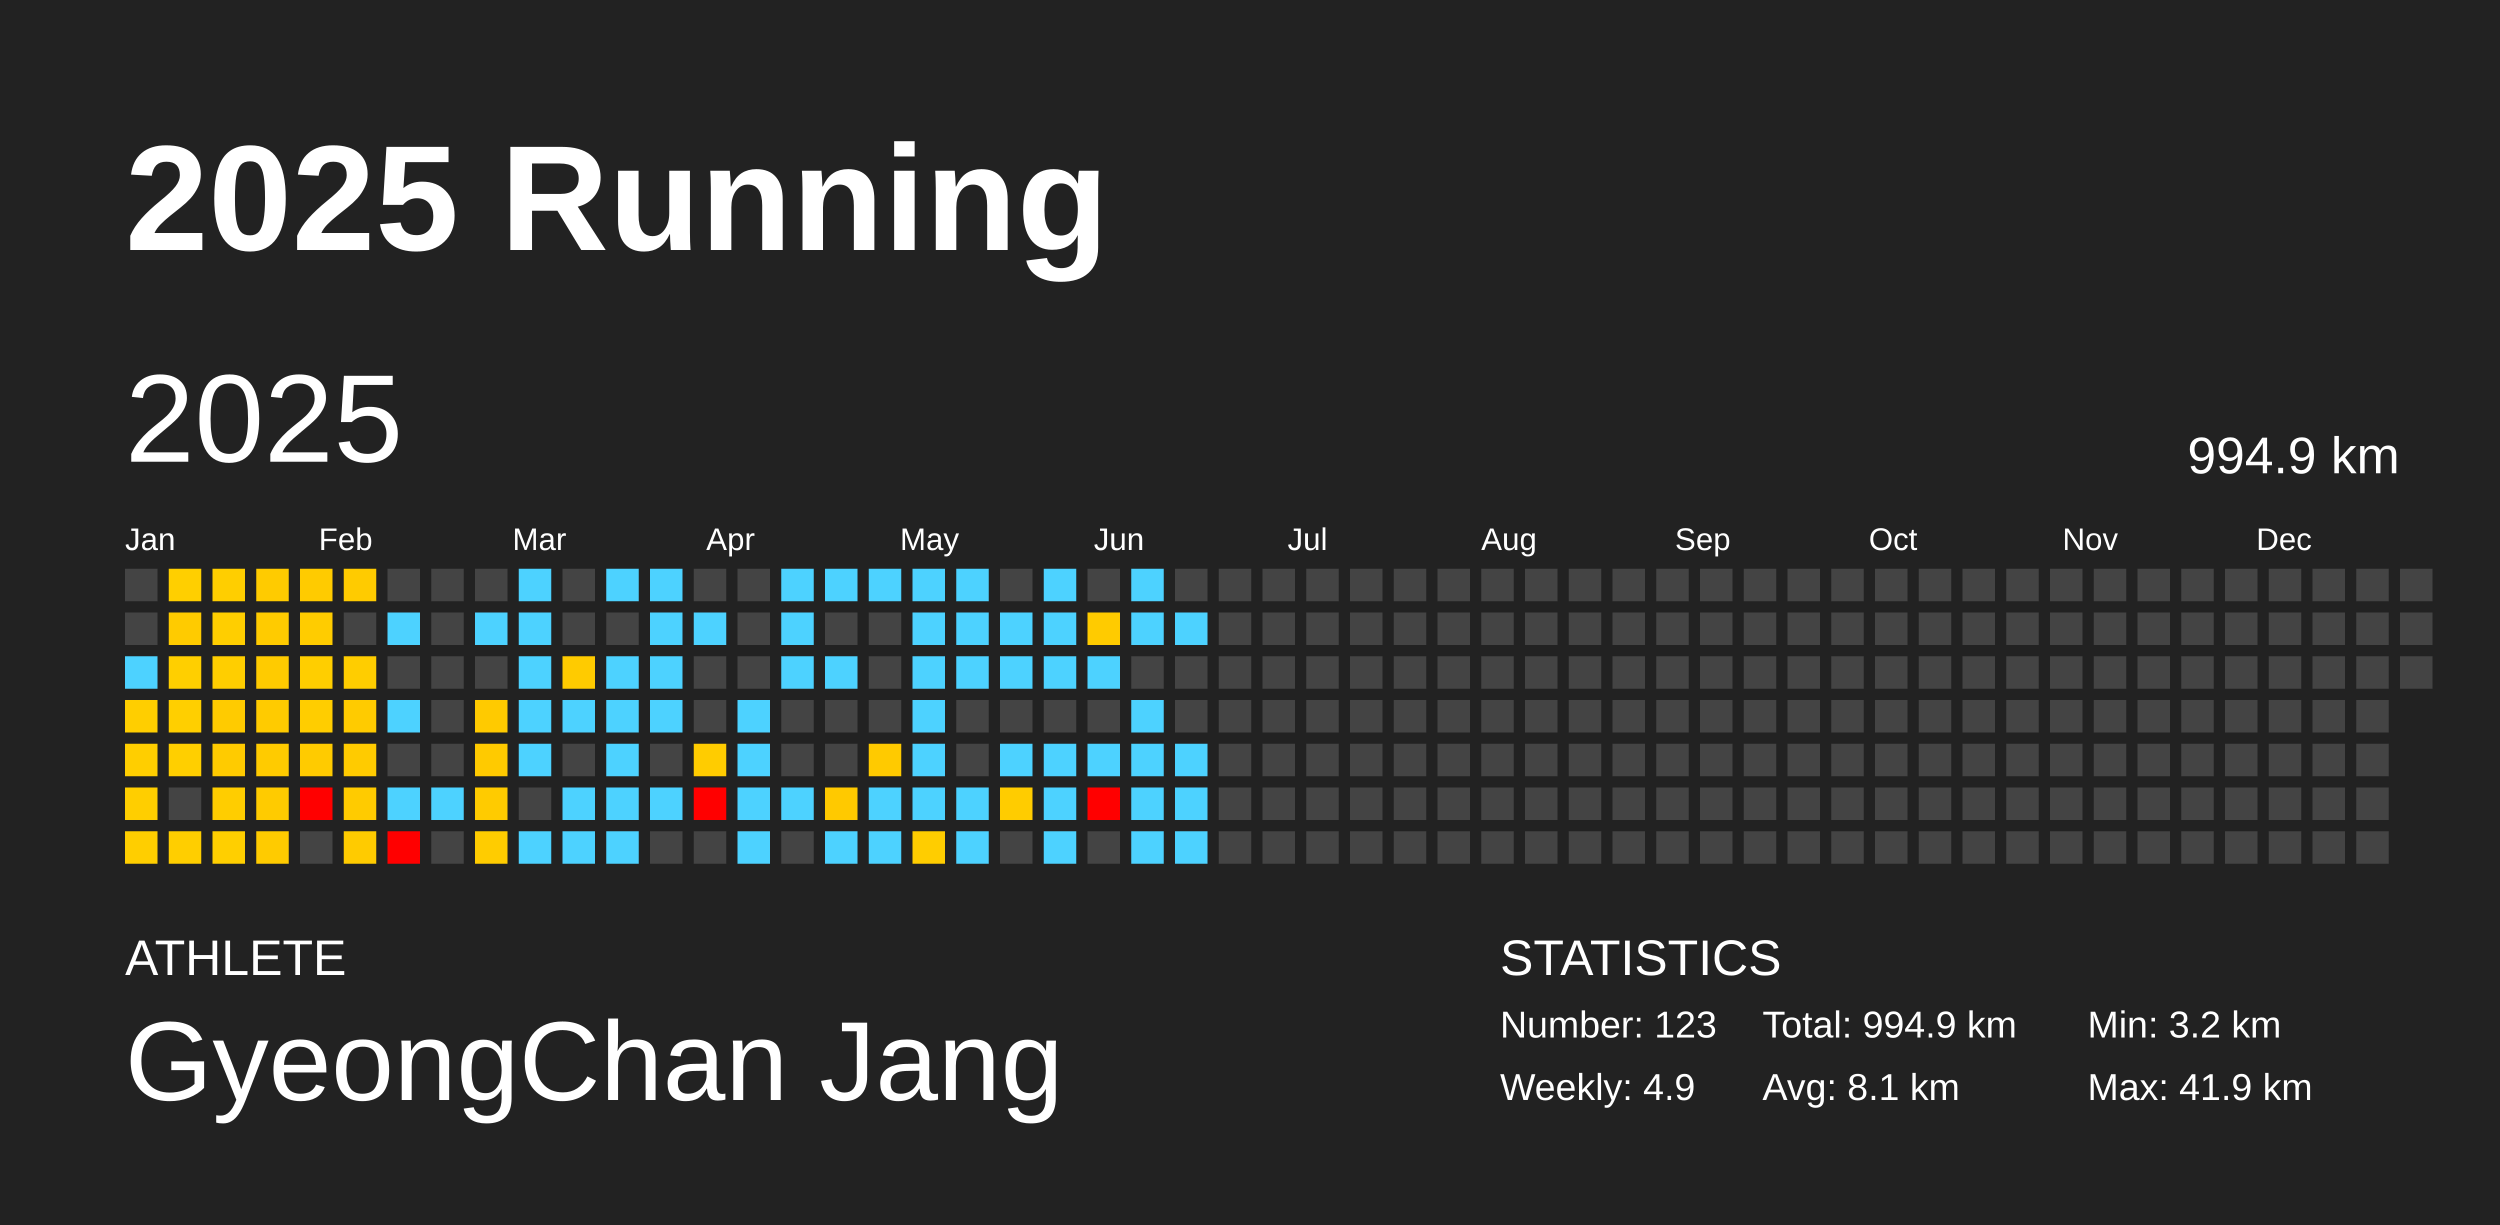
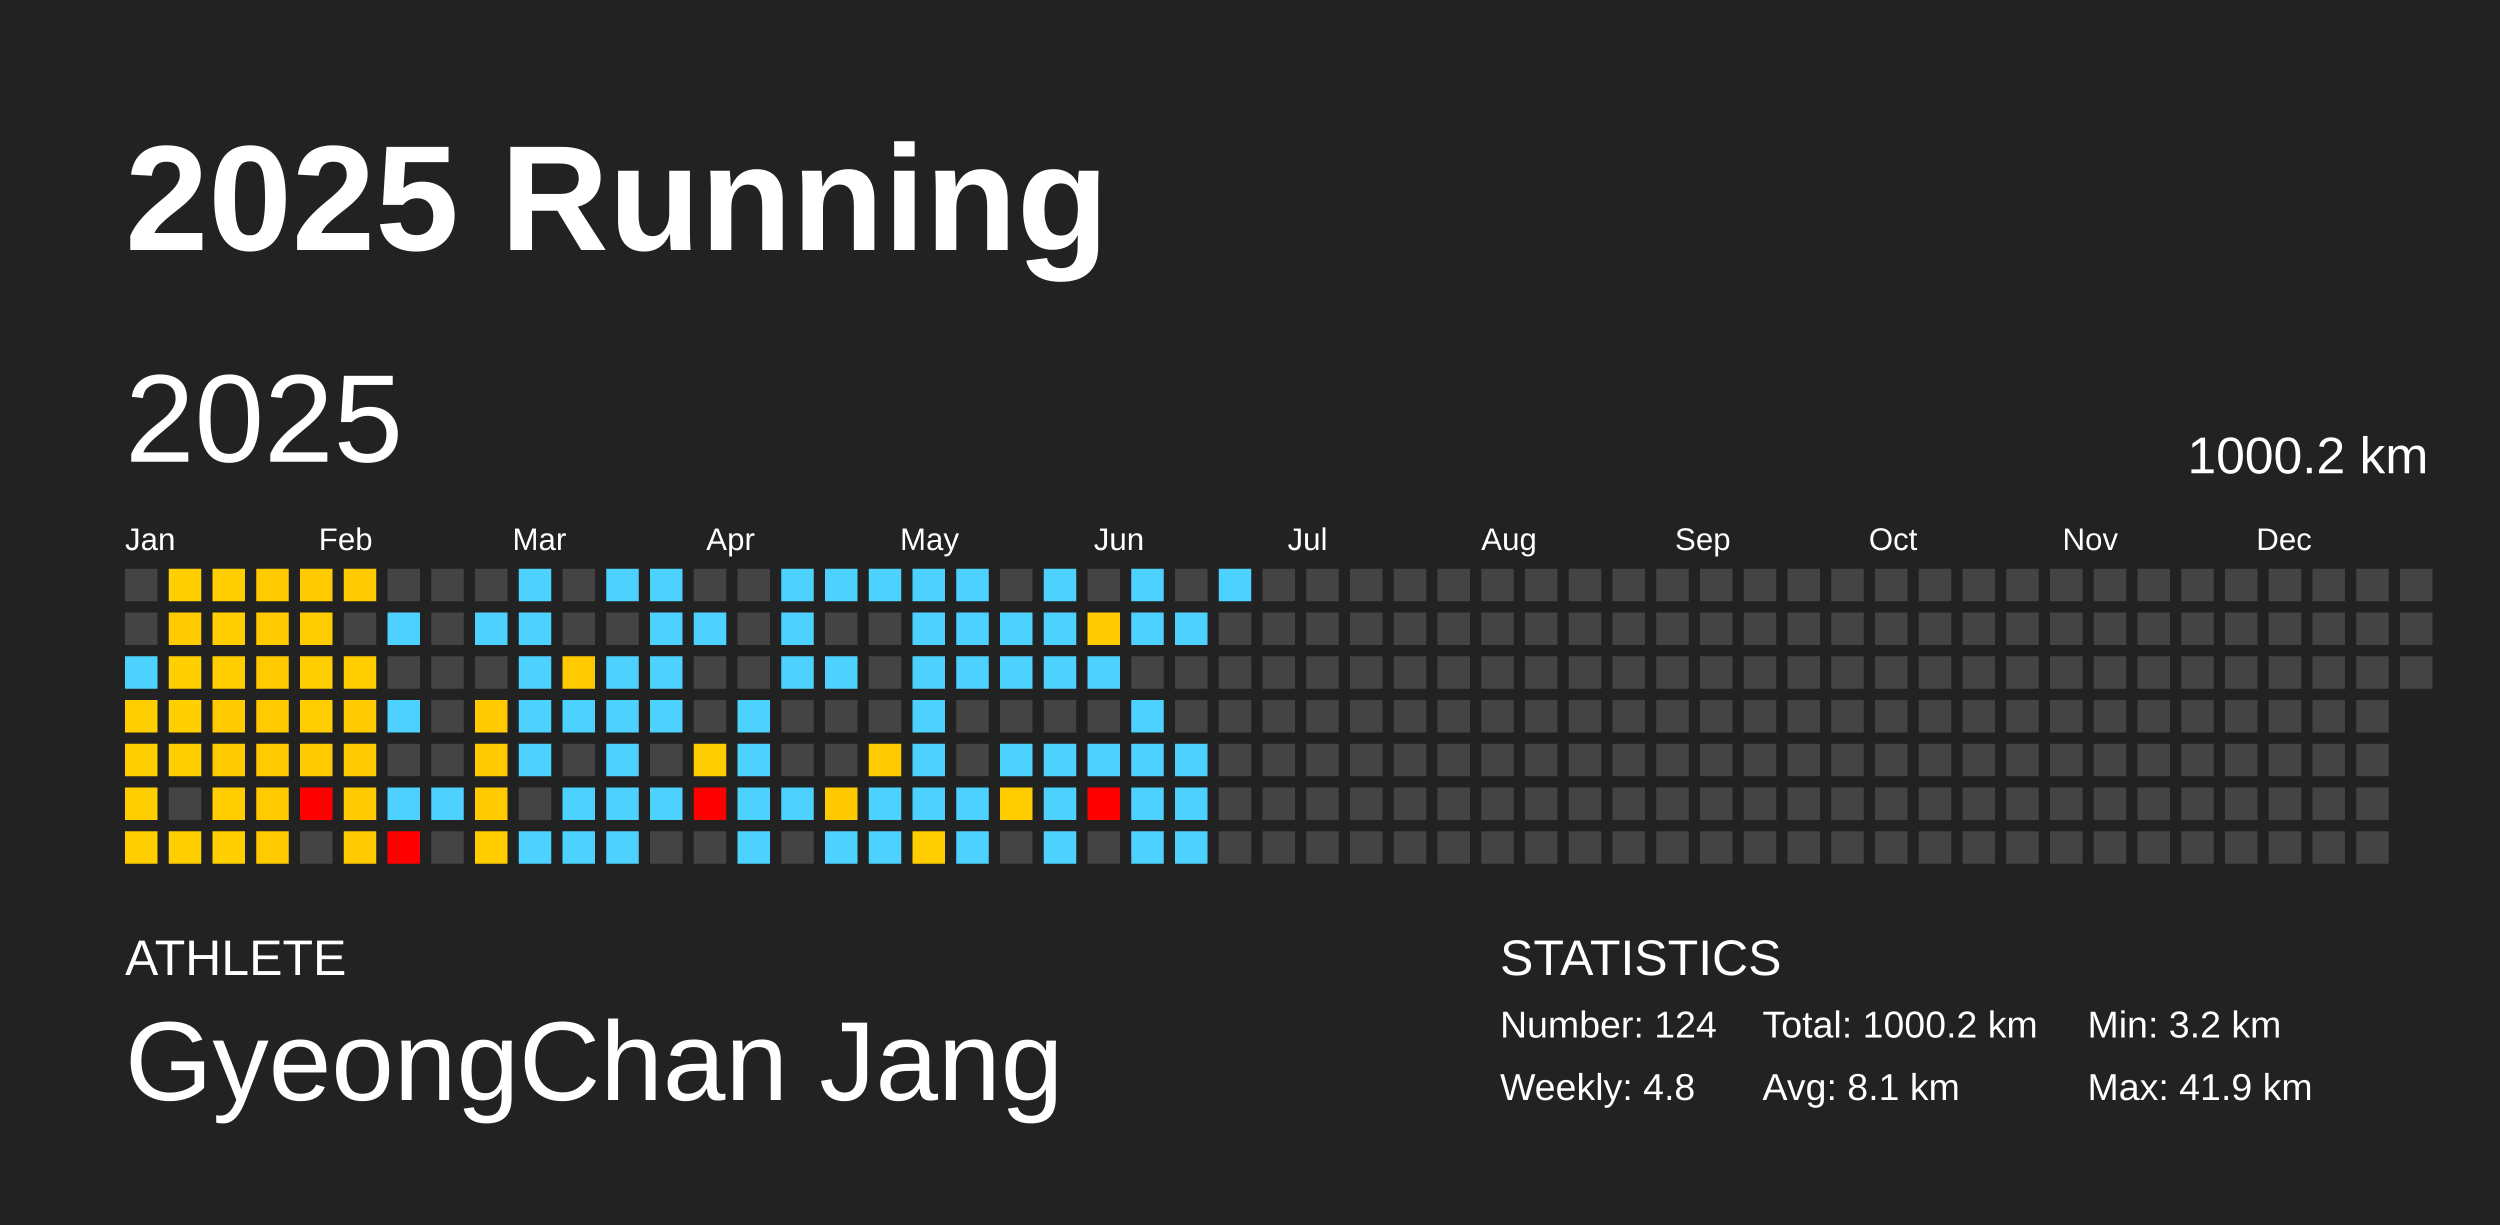
<svg xmlns="http://www.w3.org/2000/svg" baseProfile="full" height="98mm" version="1.1" viewBox="0,0,200,98" width="200mm">
  <defs />
  <rect fill="#222222" height="98" width="200" x="0" y="0" />
  <text fill="#FFFFFF" style="font-size:12px; font-family:Arial; font-weight:bold;" x="10" y="20">2025 Running</text>
  <text fill="#FFFFFF" style="font-size:4px; font-family:Arial" x="10" y="78">ATHLETE</text>
  <text fill="#FFFFFF" style="font-size:9px; font-family:Arial" x="10" y="88">GyeongChan Jang</text>
  <text fill="#FFFFFF" style="font-size:4px; font-family:Arial" x="120" y="78">STATISTICS</text>
-   <text fill="#FFFFFF" style="font-size:3px; font-family:Arial" x="120" y="83">Number: 123</text>
-   <text fill="#FFFFFF" style="font-size:3px; font-family:Arial" x="120" y="88">Weekly: 4.9</text>
-   <text fill="#FFFFFF" style="font-size:3px; font-family:Arial" x="141" y="83">Total: 994.9 km</text>
+   <text fill="#FFFFFF" style="font-size:3px; font-family:Arial" x="120" y="83">Number: 124</text>
+   <text fill="#FFFFFF" style="font-size:3px; font-family:Arial" x="120" y="88">Weekly: 4.8</text>
+   <text fill="#FFFFFF" style="font-size:3px; font-family:Arial" x="141" y="83">Total: 1000.2 km</text>
  <text fill="#FFFFFF" style="font-size:3px; font-family:Arial" x="141" y="88">Avg: 8.1 km</text>
  <text fill="#FFFFFF" style="font-size:3px; font-family:Arial" x="167" y="83">Min: 3.2 km</text>
  <text fill="#FFFFFF" style="font-size:3px; font-family:Arial" x="167" y="88">Max: 41.9 km</text>
  <text dominant-baseline="hanging" fill="#FFFFFF" style="font-size:10.0px; font-family:Arial;" x="10" y="30">2025</text>
-   <text dominant-baseline="hanging" fill="#FFFFFF" style="font-size:4.125px; font-family:Arial;" x="175" y="35">994.9 km</text>
+   <text dominant-baseline="hanging" fill="#FFFFFF" style="font-size:4.125px; font-family:Arial;" x="175" y="35">1000.2 km</text>
  <text fill="#FFFFFF" style="font-size:2.5px; font-family:Arial" x="10.0" y="44">Jan</text>
  <text fill="#FFFFFF" style="font-size:2.5px; font-family:Arial" x="25.5" y="44">Feb</text>
  <text fill="#FFFFFF" style="font-size:2.5px; font-family:Arial" x="41.0" y="44">Mar</text>
  <text fill="#FFFFFF" style="font-size:2.5px; font-family:Arial" x="56.5" y="44">Apr</text>
  <text fill="#FFFFFF" style="font-size:2.5px; font-family:Arial" x="72.0" y="44">May</text>
  <text fill="#FFFFFF" style="font-size:2.5px; font-family:Arial" x="87.5" y="44">Jun</text>
  <text fill="#FFFFFF" style="font-size:2.5px; font-family:Arial" x="103.0" y="44">Jul</text>
  <text fill="#FFFFFF" style="font-size:2.5px; font-family:Arial" x="118.5" y="44">Aug</text>
  <text fill="#FFFFFF" style="font-size:2.5px; font-family:Arial" x="134.0" y="44">Sep</text>
  <text fill="#FFFFFF" style="font-size:2.5px; font-family:Arial" x="149.5" y="44">Oct</text>
  <text fill="#FFFFFF" style="font-size:2.5px; font-family:Arial" x="165.0" y="44">Nov</text>
  <text fill="#FFFFFF" style="font-size:2.5px; font-family:Arial" x="180.5" y="44">Dec</text>
  <rect fill="#444444" height="2.6" width="2.6" x="10.0" y="45.5" />
  <rect fill="#444444" height="2.6" width="2.6" x="10.0" y="49.0" />
  <rect fill="#4dd2ff" height="2.6" width="2.6" x="10.0" y="52.5" />
  <rect fill="#ffce00" height="2.6" width="2.6" x="10.0" y="56.0" />
  <rect fill="#ffce00" height="2.6" width="2.6" x="10.0" y="59.5" />
  <rect fill="#ffce00" height="2.6" width="2.6" x="10.0" y="63.0" />
  <rect fill="#ffce00" height="2.6" width="2.6" x="10.0" y="66.5" />
  <rect fill="#ffcf00" height="2.6" width="2.6" x="13.5" y="45.5" />
  <rect fill="#ffcb00" height="2.6" width="2.6" x="13.5" y="49.0" />
  <rect fill="#ffcf00" height="2.6" width="2.6" x="13.5" y="52.5" />
  <rect fill="#ffcf00" height="2.6" width="2.6" x="13.5" y="56.0" />
  <rect fill="#ffcf00" height="2.6" width="2.6" x="13.5" y="59.5" />
  <rect fill="#444444" height="2.6" width="2.6" x="13.5" y="63.0" />
  <rect fill="#ffce00" height="2.6" width="2.6" x="13.5" y="66.5" />
  <rect fill="#ffce00" height="2.6" width="2.6" x="17.0" y="45.5" />
  <rect fill="#ffce00" height="2.6" width="2.6" x="17.0" y="49.0" />
  <rect fill="#ffce00" height="2.6" width="2.6" x="17.0" y="52.5" />
  <rect fill="#ffcb00" height="2.6" width="2.6" x="17.0" y="56.0" />
  <rect fill="#ffcb00" height="2.6" width="2.6" x="17.0" y="59.5" />
  <rect fill="#ffcd00" height="2.6" width="2.6" x="17.0" y="63.0" />
  <rect fill="#ffcf00" height="2.6" width="2.6" x="17.0" y="66.5" />
  <rect fill="#ffcb00" height="2.6" width="2.6" x="20.5" y="45.5" />
  <rect fill="#ffcb00" height="2.6" width="2.6" x="20.5" y="49.0" />
  <rect fill="#ffcb00" height="2.6" width="2.6" x="20.5" y="52.5" />
  <rect fill="#ffcb00" height="2.6" width="2.6" x="20.5" y="56.0" />
  <rect fill="#ffcb00" height="2.6" width="2.6" x="20.5" y="59.5" />
  <rect fill="#ffcb00" height="2.6" width="2.6" x="20.5" y="63.0" />
  <rect fill="#ffcb00" height="2.6" width="2.6" x="20.5" y="66.5" />
  <rect fill="#ffcb00" height="2.6" width="2.6" x="24.0" y="45.5" />
  <rect fill="#ffcc00" height="2.6" width="2.6" x="24.0" y="49.0" />
  <rect fill="#ffce00" height="2.6" width="2.6" x="24.0" y="52.5" />
  <rect fill="#ffcd00" height="2.6" width="2.6" x="24.0" y="56.0" />
  <rect fill="#ffcb00" height="2.6" width="2.6" x="24.0" y="59.5" />
  <rect fill="red" height="2.6" width="2.6" x="24.0" y="63.0" />
  <rect fill="#444444" height="2.6" width="2.6" x="24.0" y="66.5" />
  <rect fill="#ffcb00" height="2.6" width="2.6" x="27.5" y="45.5" />
  <rect fill="#444444" height="2.6" width="2.6" x="27.5" y="49.0" />
  <rect fill="#ffcd00" height="2.6" width="2.6" x="27.5" y="52.5" />
  <rect fill="#ffcb00" height="2.6" width="2.6" x="27.5" y="56.0" />
  <rect fill="#ffcb00" height="2.6" width="2.6" x="27.5" y="59.5" />
  <rect fill="#ffcb00" height="2.6" width="2.6" x="27.5" y="63.0" />
  <rect fill="#ffcb00" height="2.6" width="2.6" x="27.5" y="66.5" />
  <rect fill="#444444" height="2.6" width="2.6" x="31.0" y="45.5" />
  <rect fill="#4dd2ff" height="2.6" width="2.6" x="31.0" y="49.0" />
  <rect fill="#444444" height="2.6" width="2.6" x="31.0" y="52.5" />
  <rect fill="#4dd2ff" height="2.6" width="2.6" x="31.0" y="56.0" />
  <rect fill="#444444" height="2.6" width="2.6" x="31.0" y="59.5" />
  <rect fill="#4dd2ff" height="2.6" width="2.6" x="31.0" y="63.0" />
  <rect fill="red" height="2.6" width="2.6" x="31.0" y="66.5" />
  <rect fill="#444444" height="2.6" width="2.6" x="34.5" y="45.5" />
  <rect fill="#444444" height="2.6" width="2.6" x="34.5" y="49.0" />
  <rect fill="#444444" height="2.6" width="2.6" x="34.5" y="52.5" />
  <rect fill="#444444" height="2.6" width="2.6" x="34.5" y="56.0" />
  <rect fill="#444444" height="2.6" width="2.6" x="34.5" y="59.5" />
  <rect fill="#4dd2ff" height="2.6" width="2.6" x="34.5" y="63.0" />
  <rect fill="#444444" height="2.6" width="2.6" x="34.5" y="66.5" />
  <rect fill="#444444" height="2.6" width="2.6" x="38.0" y="45.5" />
  <rect fill="#4dd2ff" height="2.6" width="2.6" x="38.0" y="49.0" />
  <rect fill="#444444" height="2.6" width="2.6" x="38.0" y="52.5" />
  <rect fill="#ffca00" height="2.6" width="2.6" x="38.0" y="56.0" />
  <rect fill="#ffca00" height="2.6" width="2.6" x="38.0" y="59.5" />
  <rect fill="#ffcb00" height="2.6" width="2.6" x="38.0" y="63.0" />
  <rect fill="#ffcc00" height="2.6" width="2.6" x="38.0" y="66.5" />
  <rect fill="#4dd2ff" height="2.6" width="2.6" x="41.5" y="45.5" />
  <rect fill="#4dd2ff" height="2.6" width="2.6" x="41.5" y="49.0" />
  <rect fill="#4dd2ff" height="2.6" width="2.6" x="41.5" y="52.5" />
  <rect fill="#4dd2ff" height="2.6" width="2.6" x="41.5" y="56.0" />
  <rect fill="#4dd2ff" height="2.6" width="2.6" x="41.5" y="59.5" />
  <rect fill="#444444" height="2.6" width="2.6" x="41.5" y="63.0" />
  <rect fill="#4dd2ff" height="2.6" width="2.6" x="41.5" y="66.5" />
  <rect fill="#444444" height="2.6" width="2.6" x="45.0" y="45.5" />
  <rect fill="#444444" height="2.6" width="2.6" x="45.0" y="49.0" />
  <rect fill="#ffcb00" height="2.6" width="2.6" x="45.0" y="52.5" />
  <rect fill="#4dd2ff" height="2.6" width="2.6" x="45.0" y="56.0" />
  <rect fill="#444444" height="2.6" width="2.6" x="45.0" y="59.5" />
  <rect fill="#4dd2ff" height="2.6" width="2.6" x="45.0" y="63.0" />
  <rect fill="#4dd2ff" height="2.6" width="2.6" x="45.0" y="66.5" />
  <rect fill="#4dd2ff" height="2.6" width="2.6" x="48.5" y="45.5" />
  <rect fill="#444444" height="2.6" width="2.6" x="48.5" y="49.0" />
  <rect fill="#4dd2ff" height="2.6" width="2.6" x="48.5" y="52.5" />
  <rect fill="#4dd2ff" height="2.6" width="2.6" x="48.5" y="56.0" />
  <rect fill="#4dd2ff" height="2.6" width="2.6" x="48.5" y="59.5" />
  <rect fill="#4dd2ff" height="2.6" width="2.6" x="48.5" y="63.0" />
  <rect fill="#4dd2ff" height="2.6" width="2.6" x="48.5" y="66.5" />
  <rect fill="#4dd2ff" height="2.6" width="2.6" x="52.0" y="45.5" />
  <rect fill="#4dd2ff" height="2.6" width="2.6" x="52.0" y="49.0" />
  <rect fill="#4dd2ff" height="2.6" width="2.6" x="52.0" y="52.5" />
  <rect fill="#4dd2ff" height="2.6" width="2.6" x="52.0" y="56.0" />
  <rect fill="#444444" height="2.6" width="2.6" x="52.0" y="59.5" />
  <rect fill="#4dd2ff" height="2.6" width="2.6" x="52.0" y="63.0" />
  <rect fill="#444444" height="2.6" width="2.6" x="52.0" y="66.5" />
  <rect fill="#444444" height="2.6" width="2.6" x="55.5" y="45.5" />
  <rect fill="#4dd2ff" height="2.6" width="2.6" x="55.5" y="49.0" />
  <rect fill="#444444" height="2.6" width="2.6" x="55.5" y="52.5" />
  <rect fill="#444444" height="2.6" width="2.6" x="55.5" y="56.0" />
  <rect fill="#ffcc00" height="2.6" width="2.6" x="55.5" y="59.5" />
  <rect fill="red" height="2.6" width="2.6" x="55.5" y="63.0" />
  <rect fill="#444444" height="2.6" width="2.6" x="55.5" y="66.5" />
  <rect fill="#444444" height="2.6" width="2.6" x="59.0" y="45.5" />
  <rect fill="#444444" height="2.6" width="2.6" x="59.0" y="49.0" />
  <rect fill="#444444" height="2.6" width="2.6" x="59.0" y="52.5" />
  <rect fill="#4dd2ff" height="2.6" width="2.6" x="59.0" y="56.0" />
  <rect fill="#4dd2ff" height="2.6" width="2.6" x="59.0" y="59.5" />
  <rect fill="#4dd2ff" height="2.6" width="2.6" x="59.0" y="63.0" />
  <rect fill="#4dd2ff" height="2.6" width="2.6" x="59.0" y="66.5" />
  <rect fill="#4dd2ff" height="2.6" width="2.6" x="62.5" y="45.5" />
  <rect fill="#4dd2ff" height="2.6" width="2.6" x="62.5" y="49.0" />
  <rect fill="#4dd2ff" height="2.6" width="2.6" x="62.5" y="52.5" />
  <rect fill="#444444" height="2.6" width="2.6" x="62.5" y="56.0" />
  <rect fill="#444444" height="2.6" width="2.6" x="62.5" y="59.5" />
  <rect fill="#4dd2ff" height="2.6" width="2.6" x="62.5" y="63.0" />
  <rect fill="#444444" height="2.6" width="2.6" x="62.5" y="66.5" />
  <rect fill="#4dd2ff" height="2.6" width="2.6" x="66.0" y="45.5" />
  <rect fill="#444444" height="2.6" width="2.6" x="66.0" y="49.0" />
  <rect fill="#4dd2ff" height="2.6" width="2.6" x="66.0" y="52.5" />
  <rect fill="#444444" height="2.6" width="2.6" x="66.0" y="56.0" />
  <rect fill="#444444" height="2.6" width="2.6" x="66.0" y="59.5" />
  <rect fill="#ffc900" height="2.6" width="2.6" x="66.0" y="63.0" />
  <rect fill="#4dd2ff" height="2.6" width="2.6" x="66.0" y="66.5" />
  <rect fill="#4dd2ff" height="2.6" width="2.6" x="69.5" y="45.5" />
  <rect fill="#444444" height="2.6" width="2.6" x="69.5" y="49.0" />
  <rect fill="#444444" height="2.6" width="2.6" x="69.5" y="52.5" />
  <rect fill="#444444" height="2.6" width="2.6" x="69.5" y="56.0" />
  <rect fill="#ffca00" height="2.6" width="2.6" x="69.5" y="59.5" />
  <rect fill="#4dd2ff" height="2.6" width="2.6" x="69.5" y="63.0" />
  <rect fill="#4dd2ff" height="2.6" width="2.6" x="69.5" y="66.5" />
  <rect fill="#4dd2ff" height="2.6" width="2.6" x="73.0" y="45.5" />
  <rect fill="#4dd2ff" height="2.6" width="2.6" x="73.0" y="49.0" />
  <rect fill="#4dd2ff" height="2.6" width="2.6" x="73.0" y="52.5" />
  <rect fill="#4dd2ff" height="2.6" width="2.6" x="73.0" y="56.0" />
  <rect fill="#4dd2ff" height="2.6" width="2.6" x="73.0" y="59.5" />
  <rect fill="#4dd2ff" height="2.6" width="2.6" x="73.0" y="63.0" />
  <rect fill="#ffcd00" height="2.6" width="2.6" x="73.0" y="66.5" />
  <rect fill="#4dd2ff" height="2.6" width="2.6" x="76.5" y="45.5" />
  <rect fill="#4dd2ff" height="2.6" width="2.6" x="76.5" y="49.0" />
  <rect fill="#4dd2ff" height="2.6" width="2.6" x="76.5" y="52.5" />
  <rect fill="#444444" height="2.6" width="2.6" x="76.5" y="56.0" />
  <rect fill="#444444" height="2.6" width="2.6" x="76.5" y="59.5" />
  <rect fill="#4dd2ff" height="2.6" width="2.6" x="76.5" y="63.0" />
  <rect fill="#4dd2ff" height="2.6" width="2.6" x="76.5" y="66.5" />
  <rect fill="#444444" height="2.6" width="2.6" x="80.0" y="45.5" />
  <rect fill="#4dd2ff" height="2.6" width="2.6" x="80.0" y="49.0" />
  <rect fill="#4dd2ff" height="2.6" width="2.6" x="80.0" y="52.5" />
  <rect fill="#444444" height="2.6" width="2.6" x="80.0" y="56.0" />
  <rect fill="#4dd2ff" height="2.6" width="2.6" x="80.0" y="59.5" />
  <rect fill="#ffcc00" height="2.6" width="2.6" x="80.0" y="63.0" />
  <rect fill="#444444" height="2.6" width="2.6" x="80.0" y="66.5" />
  <rect fill="#4dd2ff" height="2.6" width="2.6" x="83.5" y="45.5" />
  <rect fill="#4dd2ff" height="2.6" width="2.6" x="83.5" y="49.0" />
  <rect fill="#4dd2ff" height="2.6" width="2.6" x="83.5" y="52.5" />
  <rect fill="#444444" height="2.6" width="2.6" x="83.5" y="56.0" />
  <rect fill="#4dd2ff" height="2.6" width="2.6" x="83.5" y="59.5" />
  <rect fill="#4dd2ff" height="2.6" width="2.6" x="83.5" y="63.0" />
  <rect fill="#4dd2ff" height="2.6" width="2.6" x="83.5" y="66.5" />
  <rect fill="#444444" height="2.6" width="2.6" x="87.0" y="45.5" />
  <rect fill="#ffcb00" height="2.6" width="2.6" x="87.0" y="49.0" />
  <rect fill="#4dd2ff" height="2.6" width="2.6" x="87.0" y="52.5" />
  <rect fill="#444444" height="2.6" width="2.6" x="87.0" y="56.0" />
  <rect fill="#4dd2ff" height="2.6" width="2.6" x="87.0" y="59.5" />
  <rect fill="red" height="2.6" width="2.6" x="87.0" y="63.0" />
  <rect fill="#444444" height="2.6" width="2.6" x="87.0" y="66.5" />
  <rect fill="#4dd2ff" height="2.6" width="2.6" x="90.5" y="45.5" />
  <rect fill="#4dd2ff" height="2.6" width="2.6" x="90.5" y="49.0" />
  <rect fill="#444444" height="2.6" width="2.6" x="90.5" y="52.5" />
  <rect fill="#4dd2ff" height="2.6" width="2.6" x="90.5" y="56.0" />
  <rect fill="#4dd2ff" height="2.6" width="2.6" x="90.5" y="59.5" />
  <rect fill="#4dd2ff" height="2.6" width="2.6" x="90.5" y="63.0" />
  <rect fill="#4dd2ff" height="2.6" width="2.6" x="90.5" y="66.5" />
  <rect fill="#444444" height="2.6" width="2.6" x="94.0" y="45.5" />
  <rect fill="#4dd2ff" height="2.6" width="2.6" x="94.0" y="49.0" />
  <rect fill="#444444" height="2.6" width="2.6" x="94.0" y="52.5" />
  <rect fill="#444444" height="2.6" width="2.6" x="94.0" y="56.0" />
  <rect fill="#4dd2ff" height="2.6" width="2.6" x="94.0" y="59.5" />
  <rect fill="#4dd2ff" height="2.6" width="2.6" x="94.0" y="63.0" />
  <rect fill="#4dd2ff" height="2.6" width="2.6" x="94.0" y="66.5" />
-   <rect fill="#444444" height="2.6" width="2.6" x="97.5" y="45.5" />
+   <rect fill="#4dd2ff" height="2.6" width="2.6" x="97.5" y="45.5" />
  <rect fill="#444444" height="2.6" width="2.6" x="97.5" y="49.0" />
  <rect fill="#444444" height="2.6" width="2.6" x="97.5" y="52.5" />
  <rect fill="#444444" height="2.6" width="2.6" x="97.5" y="56.0" />
  <rect fill="#444444" height="2.6" width="2.6" x="97.5" y="59.5" />
  <rect fill="#444444" height="2.6" width="2.6" x="97.5" y="63.0" />
  <rect fill="#444444" height="2.6" width="2.6" x="97.5" y="66.5" />
  <rect fill="#444444" height="2.6" width="2.6" x="101.0" y="45.5" />
  <rect fill="#444444" height="2.6" width="2.6" x="101.0" y="49.0" />
  <rect fill="#444444" height="2.6" width="2.6" x="101.0" y="52.5" />
  <rect fill="#444444" height="2.6" width="2.6" x="101.0" y="56.0" />
  <rect fill="#444444" height="2.6" width="2.6" x="101.0" y="59.5" />
  <rect fill="#444444" height="2.6" width="2.6" x="101.0" y="63.0" />
  <rect fill="#444444" height="2.6" width="2.6" x="101.0" y="66.5" />
  <rect fill="#444444" height="2.6" width="2.6" x="104.5" y="45.5" />
  <rect fill="#444444" height="2.6" width="2.6" x="104.5" y="49.0" />
  <rect fill="#444444" height="2.6" width="2.6" x="104.5" y="52.5" />
  <rect fill="#444444" height="2.6" width="2.6" x="104.5" y="56.0" />
  <rect fill="#444444" height="2.6" width="2.6" x="104.5" y="59.5" />
  <rect fill="#444444" height="2.6" width="2.6" x="104.5" y="63.0" />
  <rect fill="#444444" height="2.6" width="2.6" x="104.5" y="66.5" />
  <rect fill="#444444" height="2.6" width="2.6" x="108.0" y="45.5" />
  <rect fill="#444444" height="2.6" width="2.6" x="108.0" y="49.0" />
  <rect fill="#444444" height="2.6" width="2.6" x="108.0" y="52.5" />
  <rect fill="#444444" height="2.6" width="2.6" x="108.0" y="56.0" />
  <rect fill="#444444" height="2.6" width="2.6" x="108.0" y="59.5" />
  <rect fill="#444444" height="2.6" width="2.6" x="108.0" y="63.0" />
  <rect fill="#444444" height="2.6" width="2.6" x="108.0" y="66.5" />
  <rect fill="#444444" height="2.6" width="2.6" x="111.5" y="45.5" />
  <rect fill="#444444" height="2.6" width="2.6" x="111.5" y="49.0" />
  <rect fill="#444444" height="2.6" width="2.6" x="111.5" y="52.5" />
  <rect fill="#444444" height="2.6" width="2.6" x="111.5" y="56.0" />
  <rect fill="#444444" height="2.6" width="2.6" x="111.5" y="59.5" />
  <rect fill="#444444" height="2.6" width="2.6" x="111.5" y="63.0" />
  <rect fill="#444444" height="2.6" width="2.6" x="111.5" y="66.5" />
  <rect fill="#444444" height="2.6" width="2.6" x="115.0" y="45.5" />
  <rect fill="#444444" height="2.6" width="2.6" x="115.0" y="49.0" />
  <rect fill="#444444" height="2.6" width="2.6" x="115.0" y="52.5" />
  <rect fill="#444444" height="2.6" width="2.6" x="115.0" y="56.0" />
  <rect fill="#444444" height="2.6" width="2.6" x="115.0" y="59.5" />
  <rect fill="#444444" height="2.6" width="2.6" x="115.0" y="63.0" />
  <rect fill="#444444" height="2.6" width="2.6" x="115.0" y="66.5" />
  <rect fill="#444444" height="2.6" width="2.6" x="118.5" y="45.5" />
  <rect fill="#444444" height="2.6" width="2.6" x="118.5" y="49.0" />
  <rect fill="#444444" height="2.6" width="2.6" x="118.5" y="52.5" />
  <rect fill="#444444" height="2.6" width="2.6" x="118.5" y="56.0" />
  <rect fill="#444444" height="2.6" width="2.6" x="118.5" y="59.5" />
  <rect fill="#444444" height="2.6" width="2.6" x="118.5" y="63.0" />
  <rect fill="#444444" height="2.6" width="2.6" x="118.5" y="66.5" />
  <rect fill="#444444" height="2.6" width="2.6" x="122.0" y="45.5" />
  <rect fill="#444444" height="2.6" width="2.6" x="122.0" y="49.0" />
  <rect fill="#444444" height="2.6" width="2.6" x="122.0" y="52.5" />
  <rect fill="#444444" height="2.6" width="2.6" x="122.0" y="56.0" />
  <rect fill="#444444" height="2.6" width="2.6" x="122.0" y="59.5" />
  <rect fill="#444444" height="2.6" width="2.6" x="122.0" y="63.0" />
  <rect fill="#444444" height="2.6" width="2.6" x="122.0" y="66.5" />
  <rect fill="#444444" height="2.6" width="2.6" x="125.5" y="45.5" />
  <rect fill="#444444" height="2.6" width="2.6" x="125.5" y="49.0" />
  <rect fill="#444444" height="2.6" width="2.6" x="125.5" y="52.5" />
  <rect fill="#444444" height="2.6" width="2.6" x="125.5" y="56.0" />
  <rect fill="#444444" height="2.6" width="2.6" x="125.5" y="59.5" />
  <rect fill="#444444" height="2.6" width="2.6" x="125.5" y="63.0" />
  <rect fill="#444444" height="2.6" width="2.6" x="125.5" y="66.5" />
  <rect fill="#444444" height="2.6" width="2.6" x="129.0" y="45.5" />
  <rect fill="#444444" height="2.6" width="2.6" x="129.0" y="49.0" />
  <rect fill="#444444" height="2.6" width="2.6" x="129.0" y="52.5" />
  <rect fill="#444444" height="2.6" width="2.6" x="129.0" y="56.0" />
  <rect fill="#444444" height="2.6" width="2.6" x="129.0" y="59.5" />
  <rect fill="#444444" height="2.6" width="2.6" x="129.0" y="63.0" />
  <rect fill="#444444" height="2.6" width="2.6" x="129.0" y="66.5" />
  <rect fill="#444444" height="2.6" width="2.6" x="132.5" y="45.5" />
  <rect fill="#444444" height="2.6" width="2.6" x="132.5" y="49.0" />
  <rect fill="#444444" height="2.6" width="2.6" x="132.5" y="52.5" />
  <rect fill="#444444" height="2.6" width="2.6" x="132.5" y="56.0" />
  <rect fill="#444444" height="2.6" width="2.6" x="132.5" y="59.5" />
  <rect fill="#444444" height="2.6" width="2.6" x="132.5" y="63.0" />
  <rect fill="#444444" height="2.6" width="2.6" x="132.5" y="66.5" />
  <rect fill="#444444" height="2.6" width="2.6" x="136.0" y="45.5" />
  <rect fill="#444444" height="2.6" width="2.6" x="136.0" y="49.0" />
  <rect fill="#444444" height="2.6" width="2.6" x="136.0" y="52.5" />
  <rect fill="#444444" height="2.6" width="2.6" x="136.0" y="56.0" />
  <rect fill="#444444" height="2.6" width="2.6" x="136.0" y="59.5" />
  <rect fill="#444444" height="2.6" width="2.6" x="136.0" y="63.0" />
  <rect fill="#444444" height="2.6" width="2.6" x="136.0" y="66.5" />
  <rect fill="#444444" height="2.6" width="2.6" x="139.5" y="45.5" />
  <rect fill="#444444" height="2.6" width="2.6" x="139.5" y="49.0" />
  <rect fill="#444444" height="2.6" width="2.6" x="139.5" y="52.5" />
  <rect fill="#444444" height="2.6" width="2.6" x="139.5" y="56.0" />
  <rect fill="#444444" height="2.6" width="2.6" x="139.5" y="59.5" />
  <rect fill="#444444" height="2.6" width="2.6" x="139.5" y="63.0" />
  <rect fill="#444444" height="2.6" width="2.6" x="139.5" y="66.5" />
  <rect fill="#444444" height="2.6" width="2.6" x="143.0" y="45.5" />
  <rect fill="#444444" height="2.6" width="2.6" x="143.0" y="49.0" />
  <rect fill="#444444" height="2.6" width="2.6" x="143.0" y="52.5" />
  <rect fill="#444444" height="2.6" width="2.6" x="143.0" y="56.0" />
  <rect fill="#444444" height="2.6" width="2.6" x="143.0" y="59.5" />
  <rect fill="#444444" height="2.6" width="2.6" x="143.0" y="63.0" />
  <rect fill="#444444" height="2.6" width="2.6" x="143.0" y="66.5" />
  <rect fill="#444444" height="2.6" width="2.6" x="146.5" y="45.5" />
  <rect fill="#444444" height="2.6" width="2.6" x="146.5" y="49.0" />
  <rect fill="#444444" height="2.6" width="2.6" x="146.5" y="52.5" />
  <rect fill="#444444" height="2.6" width="2.6" x="146.5" y="56.0" />
  <rect fill="#444444" height="2.6" width="2.6" x="146.5" y="59.5" />
  <rect fill="#444444" height="2.6" width="2.6" x="146.5" y="63.0" />
  <rect fill="#444444" height="2.6" width="2.6" x="146.5" y="66.5" />
  <rect fill="#444444" height="2.6" width="2.6" x="150.0" y="45.5" />
  <rect fill="#444444" height="2.6" width="2.6" x="150.0" y="49.0" />
  <rect fill="#444444" height="2.6" width="2.6" x="150.0" y="52.5" />
  <rect fill="#444444" height="2.6" width="2.6" x="150.0" y="56.0" />
  <rect fill="#444444" height="2.6" width="2.6" x="150.0" y="59.5" />
  <rect fill="#444444" height="2.6" width="2.6" x="150.0" y="63.0" />
  <rect fill="#444444" height="2.6" width="2.6" x="150.0" y="66.5" />
  <rect fill="#444444" height="2.6" width="2.6" x="153.5" y="45.5" />
  <rect fill="#444444" height="2.6" width="2.6" x="153.5" y="49.0" />
  <rect fill="#444444" height="2.6" width="2.6" x="153.5" y="52.5" />
  <rect fill="#444444" height="2.6" width="2.6" x="153.5" y="56.0" />
  <rect fill="#444444" height="2.6" width="2.6" x="153.5" y="59.5" />
  <rect fill="#444444" height="2.6" width="2.6" x="153.5" y="63.0" />
  <rect fill="#444444" height="2.6" width="2.6" x="153.5" y="66.5" />
  <rect fill="#444444" height="2.6" width="2.6" x="157.0" y="45.5" />
  <rect fill="#444444" height="2.6" width="2.6" x="157.0" y="49.0" />
  <rect fill="#444444" height="2.6" width="2.6" x="157.0" y="52.5" />
  <rect fill="#444444" height="2.6" width="2.6" x="157.0" y="56.0" />
  <rect fill="#444444" height="2.6" width="2.6" x="157.0" y="59.5" />
  <rect fill="#444444" height="2.6" width="2.6" x="157.0" y="63.0" />
  <rect fill="#444444" height="2.6" width="2.6" x="157.0" y="66.5" />
  <rect fill="#444444" height="2.6" width="2.6" x="160.5" y="45.5" />
  <rect fill="#444444" height="2.6" width="2.6" x="160.5" y="49.0" />
  <rect fill="#444444" height="2.6" width="2.6" x="160.5" y="52.5" />
  <rect fill="#444444" height="2.6" width="2.6" x="160.5" y="56.0" />
  <rect fill="#444444" height="2.6" width="2.6" x="160.5" y="59.5" />
  <rect fill="#444444" height="2.6" width="2.6" x="160.5" y="63.0" />
  <rect fill="#444444" height="2.6" width="2.6" x="160.5" y="66.5" />
  <rect fill="#444444" height="2.6" width="2.6" x="164.0" y="45.5" />
  <rect fill="#444444" height="2.6" width="2.6" x="164.0" y="49.0" />
  <rect fill="#444444" height="2.6" width="2.6" x="164.0" y="52.5" />
  <rect fill="#444444" height="2.6" width="2.6" x="164.0" y="56.0" />
  <rect fill="#444444" height="2.6" width="2.6" x="164.0" y="59.5" />
  <rect fill="#444444" height="2.6" width="2.6" x="164.0" y="63.0" />
  <rect fill="#444444" height="2.6" width="2.6" x="164.0" y="66.5" />
  <rect fill="#444444" height="2.6" width="2.6" x="167.5" y="45.5" />
  <rect fill="#444444" height="2.6" width="2.6" x="167.5" y="49.0" />
  <rect fill="#444444" height="2.6" width="2.6" x="167.5" y="52.5" />
  <rect fill="#444444" height="2.6" width="2.6" x="167.5" y="56.0" />
  <rect fill="#444444" height="2.6" width="2.6" x="167.5" y="59.5" />
  <rect fill="#444444" height="2.6" width="2.6" x="167.5" y="63.0" />
  <rect fill="#444444" height="2.6" width="2.6" x="167.5" y="66.5" />
  <rect fill="#444444" height="2.6" width="2.6" x="171.0" y="45.5" />
  <rect fill="#444444" height="2.6" width="2.6" x="171.0" y="49.0" />
  <rect fill="#444444" height="2.6" width="2.6" x="171.0" y="52.5" />
  <rect fill="#444444" height="2.6" width="2.6" x="171.0" y="56.0" />
  <rect fill="#444444" height="2.6" width="2.6" x="171.0" y="59.5" />
  <rect fill="#444444" height="2.6" width="2.6" x="171.0" y="63.0" />
  <rect fill="#444444" height="2.6" width="2.6" x="171.0" y="66.5" />
  <rect fill="#444444" height="2.6" width="2.6" x="174.5" y="45.5" />
  <rect fill="#444444" height="2.6" width="2.6" x="174.5" y="49.0" />
  <rect fill="#444444" height="2.6" width="2.6" x="174.5" y="52.5" />
  <rect fill="#444444" height="2.6" width="2.6" x="174.5" y="56.0" />
  <rect fill="#444444" height="2.6" width="2.6" x="174.5" y="59.5" />
  <rect fill="#444444" height="2.6" width="2.6" x="174.5" y="63.0" />
  <rect fill="#444444" height="2.6" width="2.6" x="174.5" y="66.5" />
  <rect fill="#444444" height="2.6" width="2.6" x="178.0" y="45.5" />
  <rect fill="#444444" height="2.6" width="2.6" x="178.0" y="49.0" />
  <rect fill="#444444" height="2.6" width="2.6" x="178.0" y="52.5" />
  <rect fill="#444444" height="2.6" width="2.6" x="178.0" y="56.0" />
  <rect fill="#444444" height="2.6" width="2.6" x="178.0" y="59.5" />
  <rect fill="#444444" height="2.6" width="2.6" x="178.0" y="63.0" />
  <rect fill="#444444" height="2.6" width="2.6" x="178.0" y="66.5" />
  <rect fill="#444444" height="2.6" width="2.6" x="181.5" y="45.5" />
  <rect fill="#444444" height="2.6" width="2.6" x="181.5" y="49.0" />
  <rect fill="#444444" height="2.6" width="2.6" x="181.5" y="52.5" />
  <rect fill="#444444" height="2.6" width="2.6" x="181.5" y="56.0" />
  <rect fill="#444444" height="2.6" width="2.6" x="181.5" y="59.5" />
  <rect fill="#444444" height="2.6" width="2.6" x="181.5" y="63.0" />
  <rect fill="#444444" height="2.6" width="2.6" x="181.5" y="66.5" />
  <rect fill="#444444" height="2.6" width="2.6" x="185.0" y="45.5" />
  <rect fill="#444444" height="2.6" width="2.6" x="185.0" y="49.0" />
  <rect fill="#444444" height="2.6" width="2.6" x="185.0" y="52.5" />
  <rect fill="#444444" height="2.6" width="2.6" x="185.0" y="56.0" />
  <rect fill="#444444" height="2.6" width="2.6" x="185.0" y="59.5" />
  <rect fill="#444444" height="2.6" width="2.6" x="185.0" y="63.0" />
  <rect fill="#444444" height="2.6" width="2.6" x="185.0" y="66.5" />
  <rect fill="#444444" height="2.6" width="2.6" x="188.5" y="45.5" />
  <rect fill="#444444" height="2.6" width="2.6" x="188.5" y="49.0" />
  <rect fill="#444444" height="2.6" width="2.6" x="188.5" y="52.5" />
  <rect fill="#444444" height="2.6" width="2.6" x="188.5" y="56.0" />
  <rect fill="#444444" height="2.6" width="2.6" x="188.5" y="59.5" />
  <rect fill="#444444" height="2.6" width="2.6" x="188.5" y="63.0" />
  <rect fill="#444444" height="2.6" width="2.6" x="188.5" y="66.5" />
  <rect fill="#444444" height="2.6" width="2.6" x="192.0" y="45.5" />
  <rect fill="#444444" height="2.6" width="2.6" x="192.0" y="49.0" />
  <rect fill="#444444" height="2.6" width="2.6" x="192.0" y="52.5" />
</svg>
